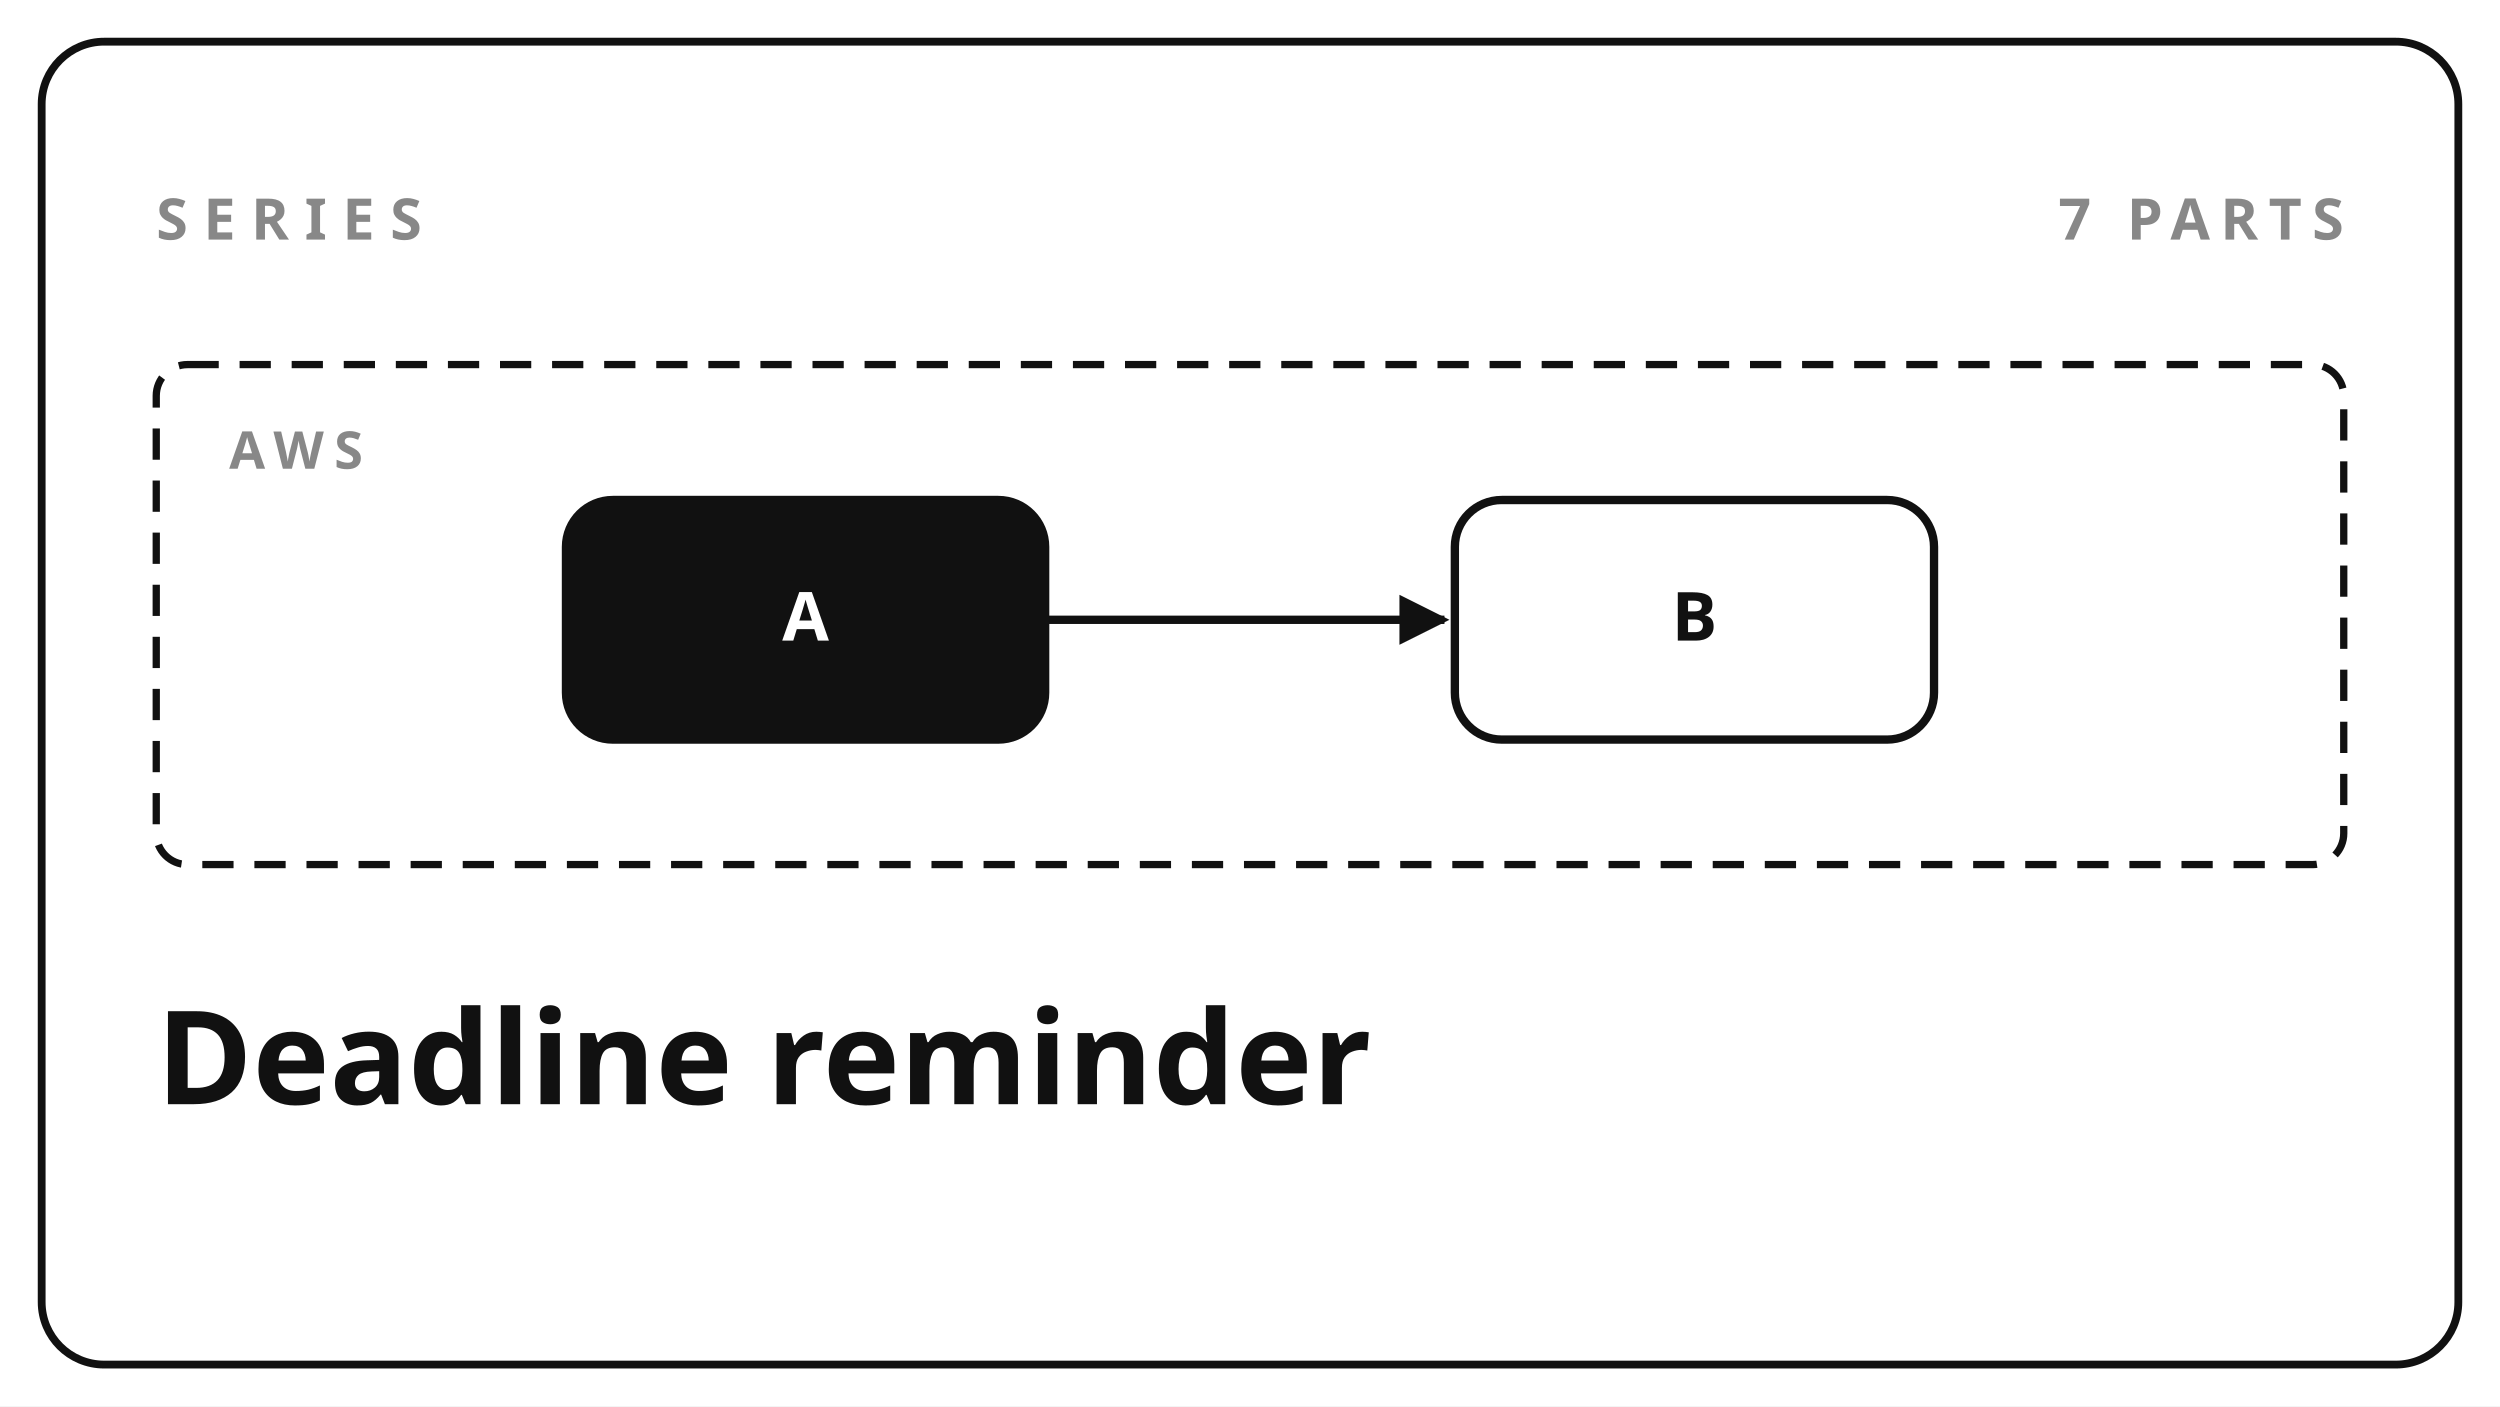
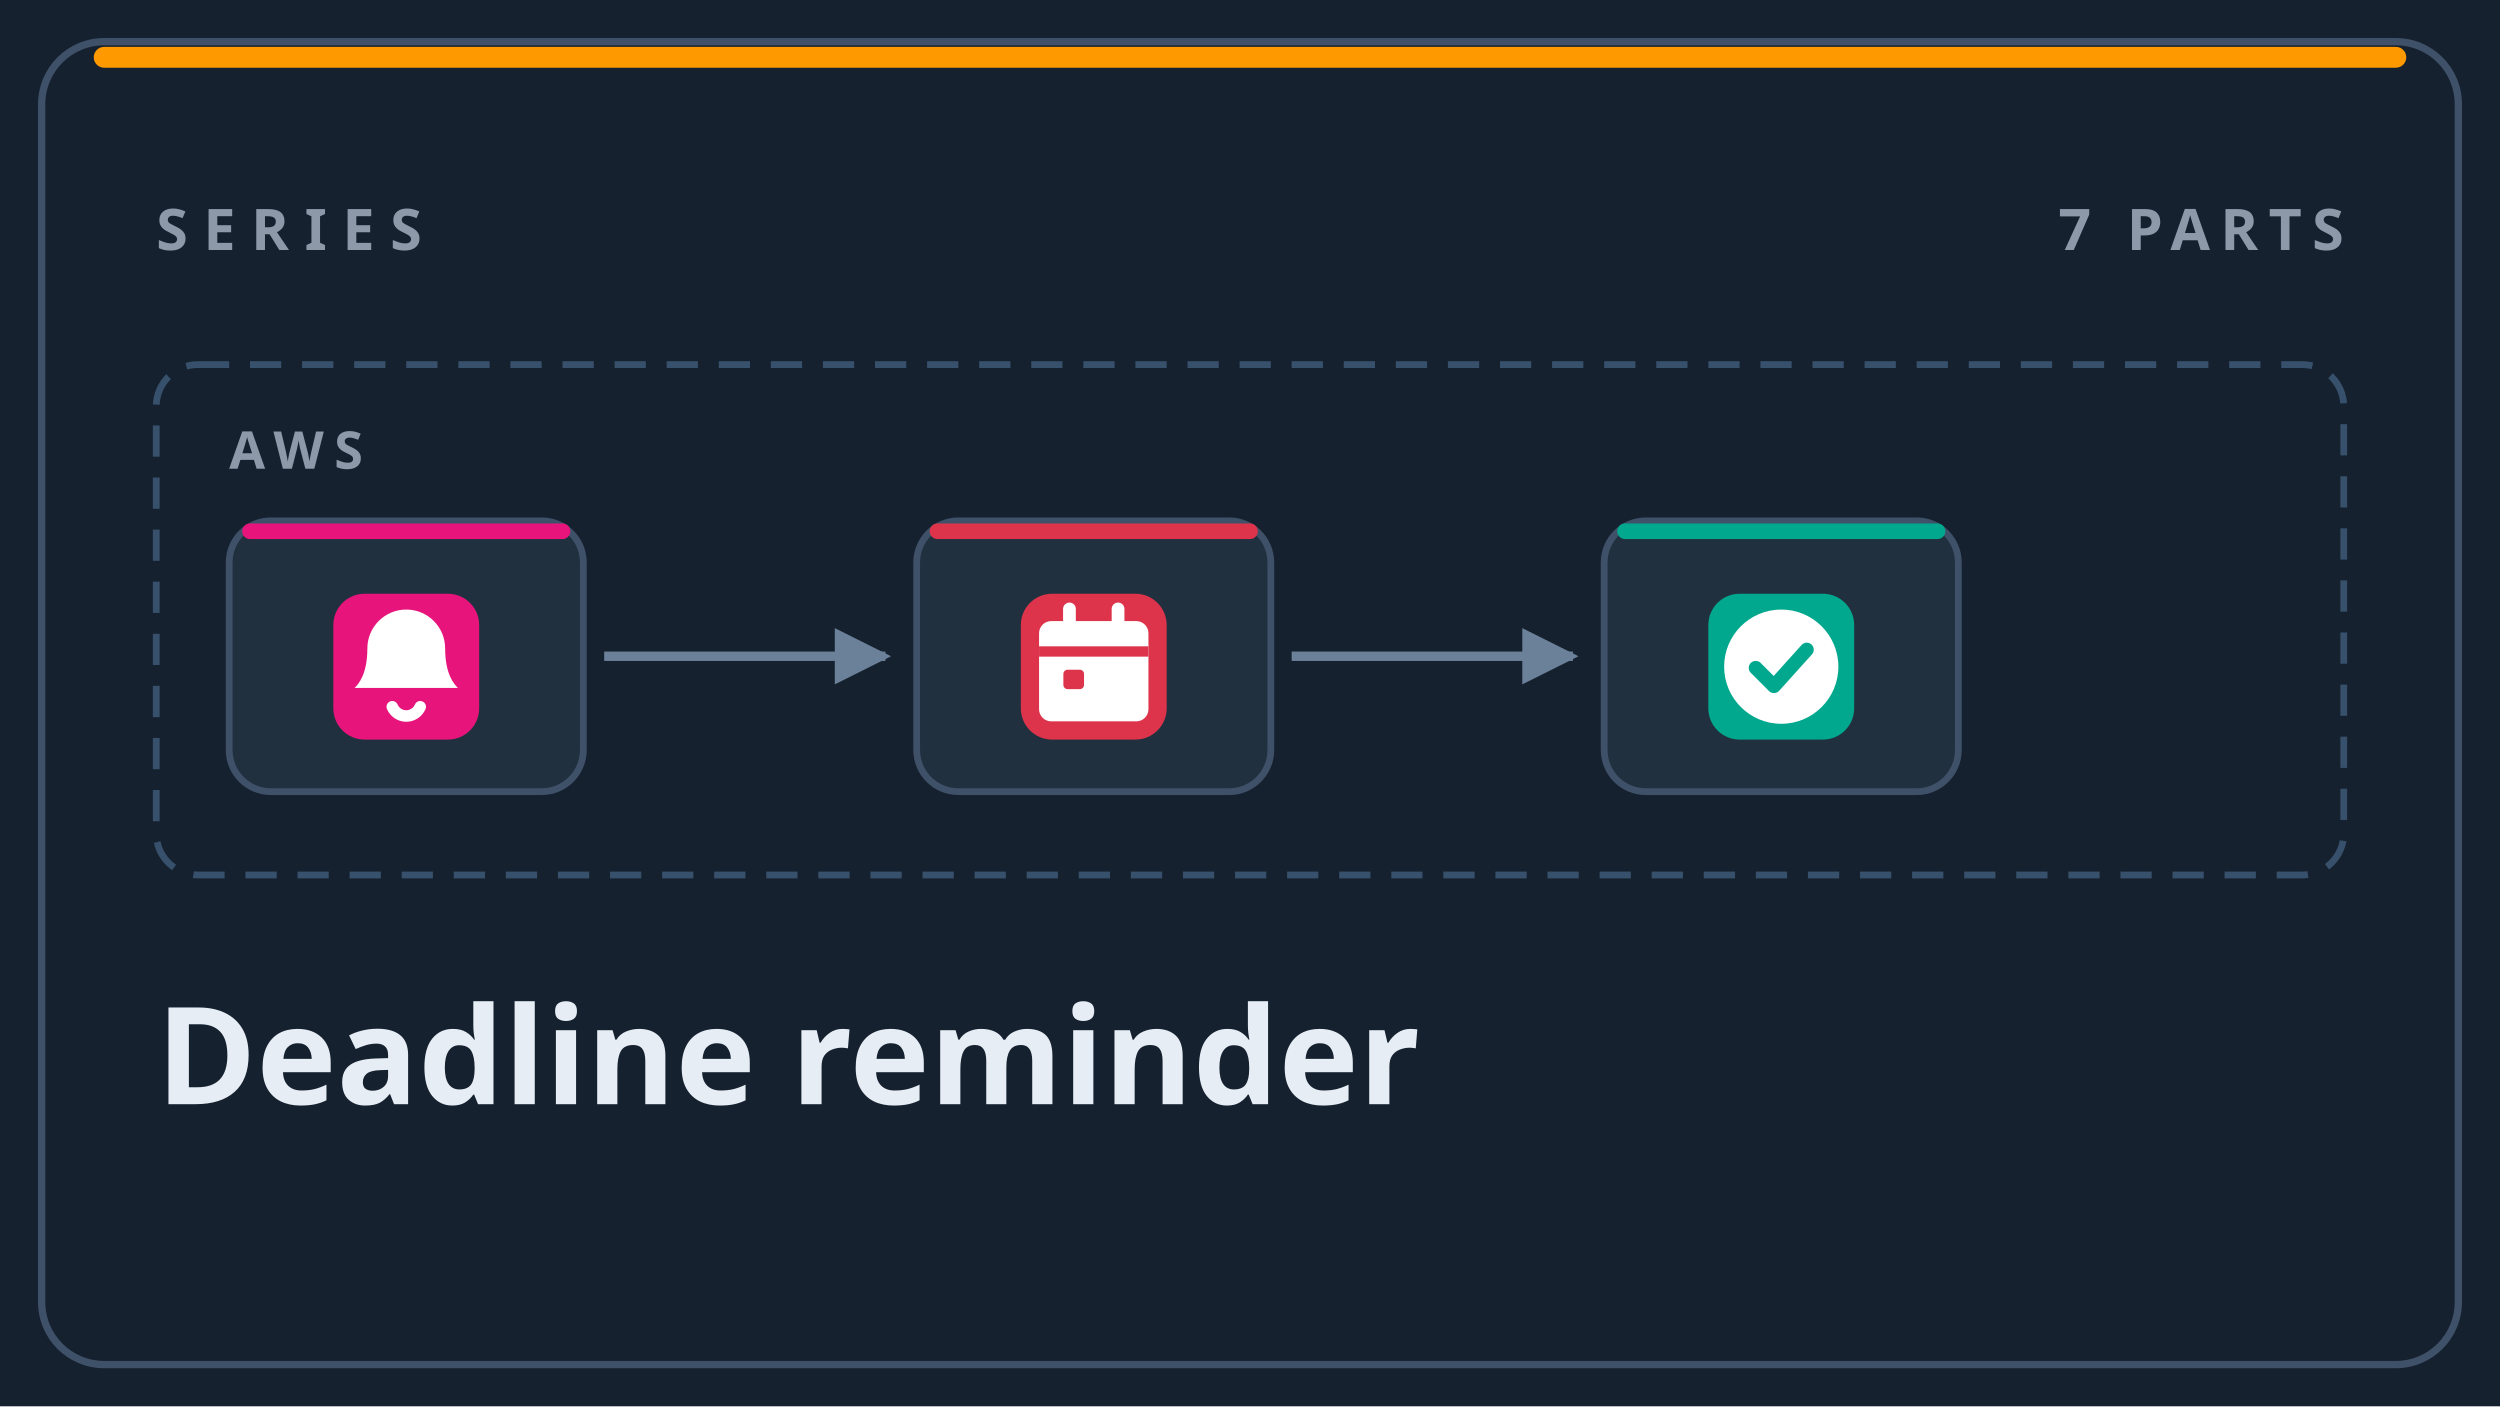
<svg xmlns="http://www.w3.org/2000/svg" viewBox="0 0 480 270" width="480" height="270" role="img" aria-label="Deadline reminder — series thumbnail">
+   <rect width="480" height="270" fill="#16212f" />
+   <rect x="8" y="8" width="464" height="254" rx="12" fill="none" stroke="#3f5169" stroke-width="1.4" />
+   <line x1="20" y1="11" x2="460" y2="11" stroke="#ff9900" stroke-width="4" stroke-linecap="round" />
+   <text x="30" y="48" font-family="ui-sans-serif,system-ui,sans-serif" font-size="11" font-weight="700" letter-spacing="3" fill="#8d99a8">SERIES</text>
+   <text x="450" y="48" text-anchor="end" font-family="ui-sans-serif,system-ui,sans-serif" font-size="11" font-weight="700" letter-spacing="2" fill="#8d99a8">7 PARTS</text>
+   <rect x="30" y="70" width="420" height="98" rx="8" fill="none" stroke="#37506b" stroke-width="1.3" stroke-dasharray="6 4" />
+   <text x="44" y="90" font-family="ui-sans-serif,system-ui,sans-serif" font-size="10" font-weight="700" letter-spacing="2" fill="#8d99a8">AWS</text>
  <defs>
-     <marker id="ar" viewBox="0 0 10 10" refX="9" refY="5" markerWidth="6" markerHeight="6" orient="auto">
-       <path d="M0,0 L10,5 L0,10 z" fill="#111111" />
+     <marker id="tar" viewBox="0 0 10 10" refX="9" refY="5" markerWidth="6" markerHeight="6" orient="auto">
+       <path d="M0,0 L10,5 L0,10 z" fill="#6b8199" />
    </marker>
  </defs>
-   <rect x="0" y="0" width="480" height="270" fill="#ffffff" />
-   <rect x="8" y="8" width="464" height="254" rx="12" fill="none" stroke="#111111" stroke-width="1.5" />
-   <text x="30" y="46" font-family="ui-sans-serif,system-ui,sans-serif" font-size="11" font-weight="700" letter-spacing="3" fill="#888888">SERIES</text>
-   <text x="450" y="46" text-anchor="end" font-family="ui-sans-serif,system-ui,sans-serif" font-size="11" font-weight="700" letter-spacing="2" fill="#888888">7 PARTS</text>
-   <rect x="30" y="70" width="420" height="96" rx="6" fill="none" stroke="#111111" stroke-width="1.4" stroke-dasharray="6 4" />
-   <text x="44" y="90" font-family="ui-sans-serif,system-ui,sans-serif" font-size="10" font-weight="700" letter-spacing="2" fill="#888888">AWS</text>
-   <rect x="108.667" y="96" width="92" height="46" rx="9" fill="#111111" stroke="#111111" stroke-width="1.6" />
-   <text x="154.667" y="123.0" text-anchor="middle" font-family="ui-sans-serif,system-ui,sans-serif" font-size="13" font-weight="600" fill="#ffffff">A</text>
-   <line x1="200.667" y1="119.0" x2="277.333" y2="119.0" stroke="#111111" stroke-width="1.6" marker-end="url(#ar)" />
-   <rect x="279.333" y="96" width="92" height="46" rx="9" fill="#ffffff" stroke="#111111" stroke-width="1.6" />
-   <text x="325.333" y="123.0" text-anchor="middle" font-family="ui-sans-serif,system-ui,sans-serif" font-size="13" font-weight="600" fill="#111111">B</text>
-   <text y="212" font-family="ui-sans-serif,system-ui,sans-serif" font-size="25" font-weight="700" fill="#111111">
-     <tspan x="30" dy="0">Deadline reminder</tspan>
+   <rect x="44" y="100" width="68" height="52" rx="8" fill="#20303f" stroke="#3f5169" stroke-width="1.3" />
+   <line x1="48" y1="102" x2="108" y2="102" stroke="#E7157B" stroke-width="3" stroke-linecap="round" />
+   <g transform="translate(64.0,114.0)" aria-hidden="true">
+     <rect width="28.0" height="28.0" rx="6" fill="#E7157B" />
+     <g transform="scale(1.1667)">
+       <path d="M12 2.6a6.4 6.4 0 0 1 6.4 6.4c0 4.3 1.5 5.9 2.1 6.5H3.5c.6-.6 2.1-2.2 2.1-6.5A6.4 6.4 0 0 1 12 2.6Z" fill="#fff" />
+       <path d="M9.7 18.6a2.5 2.5 0 0 0 4.6 0" stroke="#fff" stroke-width="1.9" fill="none" stroke-linecap="round" />
+     </g>
+   </g>
+   <line x1="116" y1="126" x2="170" y2="126" stroke="#6b8199" stroke-width="1.8" marker-end="url(#tar)" />
+   <rect x="176" y="100" width="68" height="52" rx="8" fill="#20303f" stroke="#3f5169" stroke-width="1.3" />
+   <line x1="180" y1="102" x2="240" y2="102" stroke="#DD344C" stroke-width="3" stroke-linecap="round" />
+   <g transform="translate(196.0,114.0)" aria-hidden="true">
+     <rect width="28.0" height="28.0" rx="6" fill="#DD344C" />
+     <g transform="scale(1.1667)">
+       <rect x="3" y="4.5" width="18" height="16.5" rx="2" fill="#fff" />
+       <path d="M3 9.5h18" stroke="#DD344C" stroke-width="1.7" />
+       <path d="M8 2.5v4M16 2.5v4" stroke="#fff" stroke-width="2.1" stroke-linecap="round" />
+       <rect x="7" y="12.5" width="3.4" height="3.2" rx=".7" fill="#DD344C" />
+     </g>
+   </g>
+   <line x1="248" y1="126" x2="302" y2="126" stroke="#6b8199" stroke-width="1.8" marker-end="url(#tar)" />
+   <rect x="308" y="100" width="68" height="52" rx="8" fill="#20303f" stroke="#3f5169" stroke-width="1.3" />
+   <line x1="312" y1="102" x2="372" y2="102" stroke="#01A88D" stroke-width="3" stroke-linecap="round" />
+   <g transform="translate(328.0,114.0)" aria-hidden="true">
+     <rect width="28.0" height="28.0" rx="6" fill="#01A88D" />
+     <g transform="scale(1.1667)">
+       <circle cx="12" cy="12" r="9.4" fill="#fff" />
+       <path d="m7.8 12.2 3 3 5.4-6" stroke="#01A88D" stroke-width="2.3" fill="none" stroke-linecap="round" stroke-linejoin="round" />
+     </g>
+   </g>
+   <text font-family="ui-sans-serif,system-ui,sans-serif" font-size="26" font-weight="700" fill="#e6edf5">
+     <tspan x="30" y="212">Deadline reminder</tspan>
  </text>
</svg>
